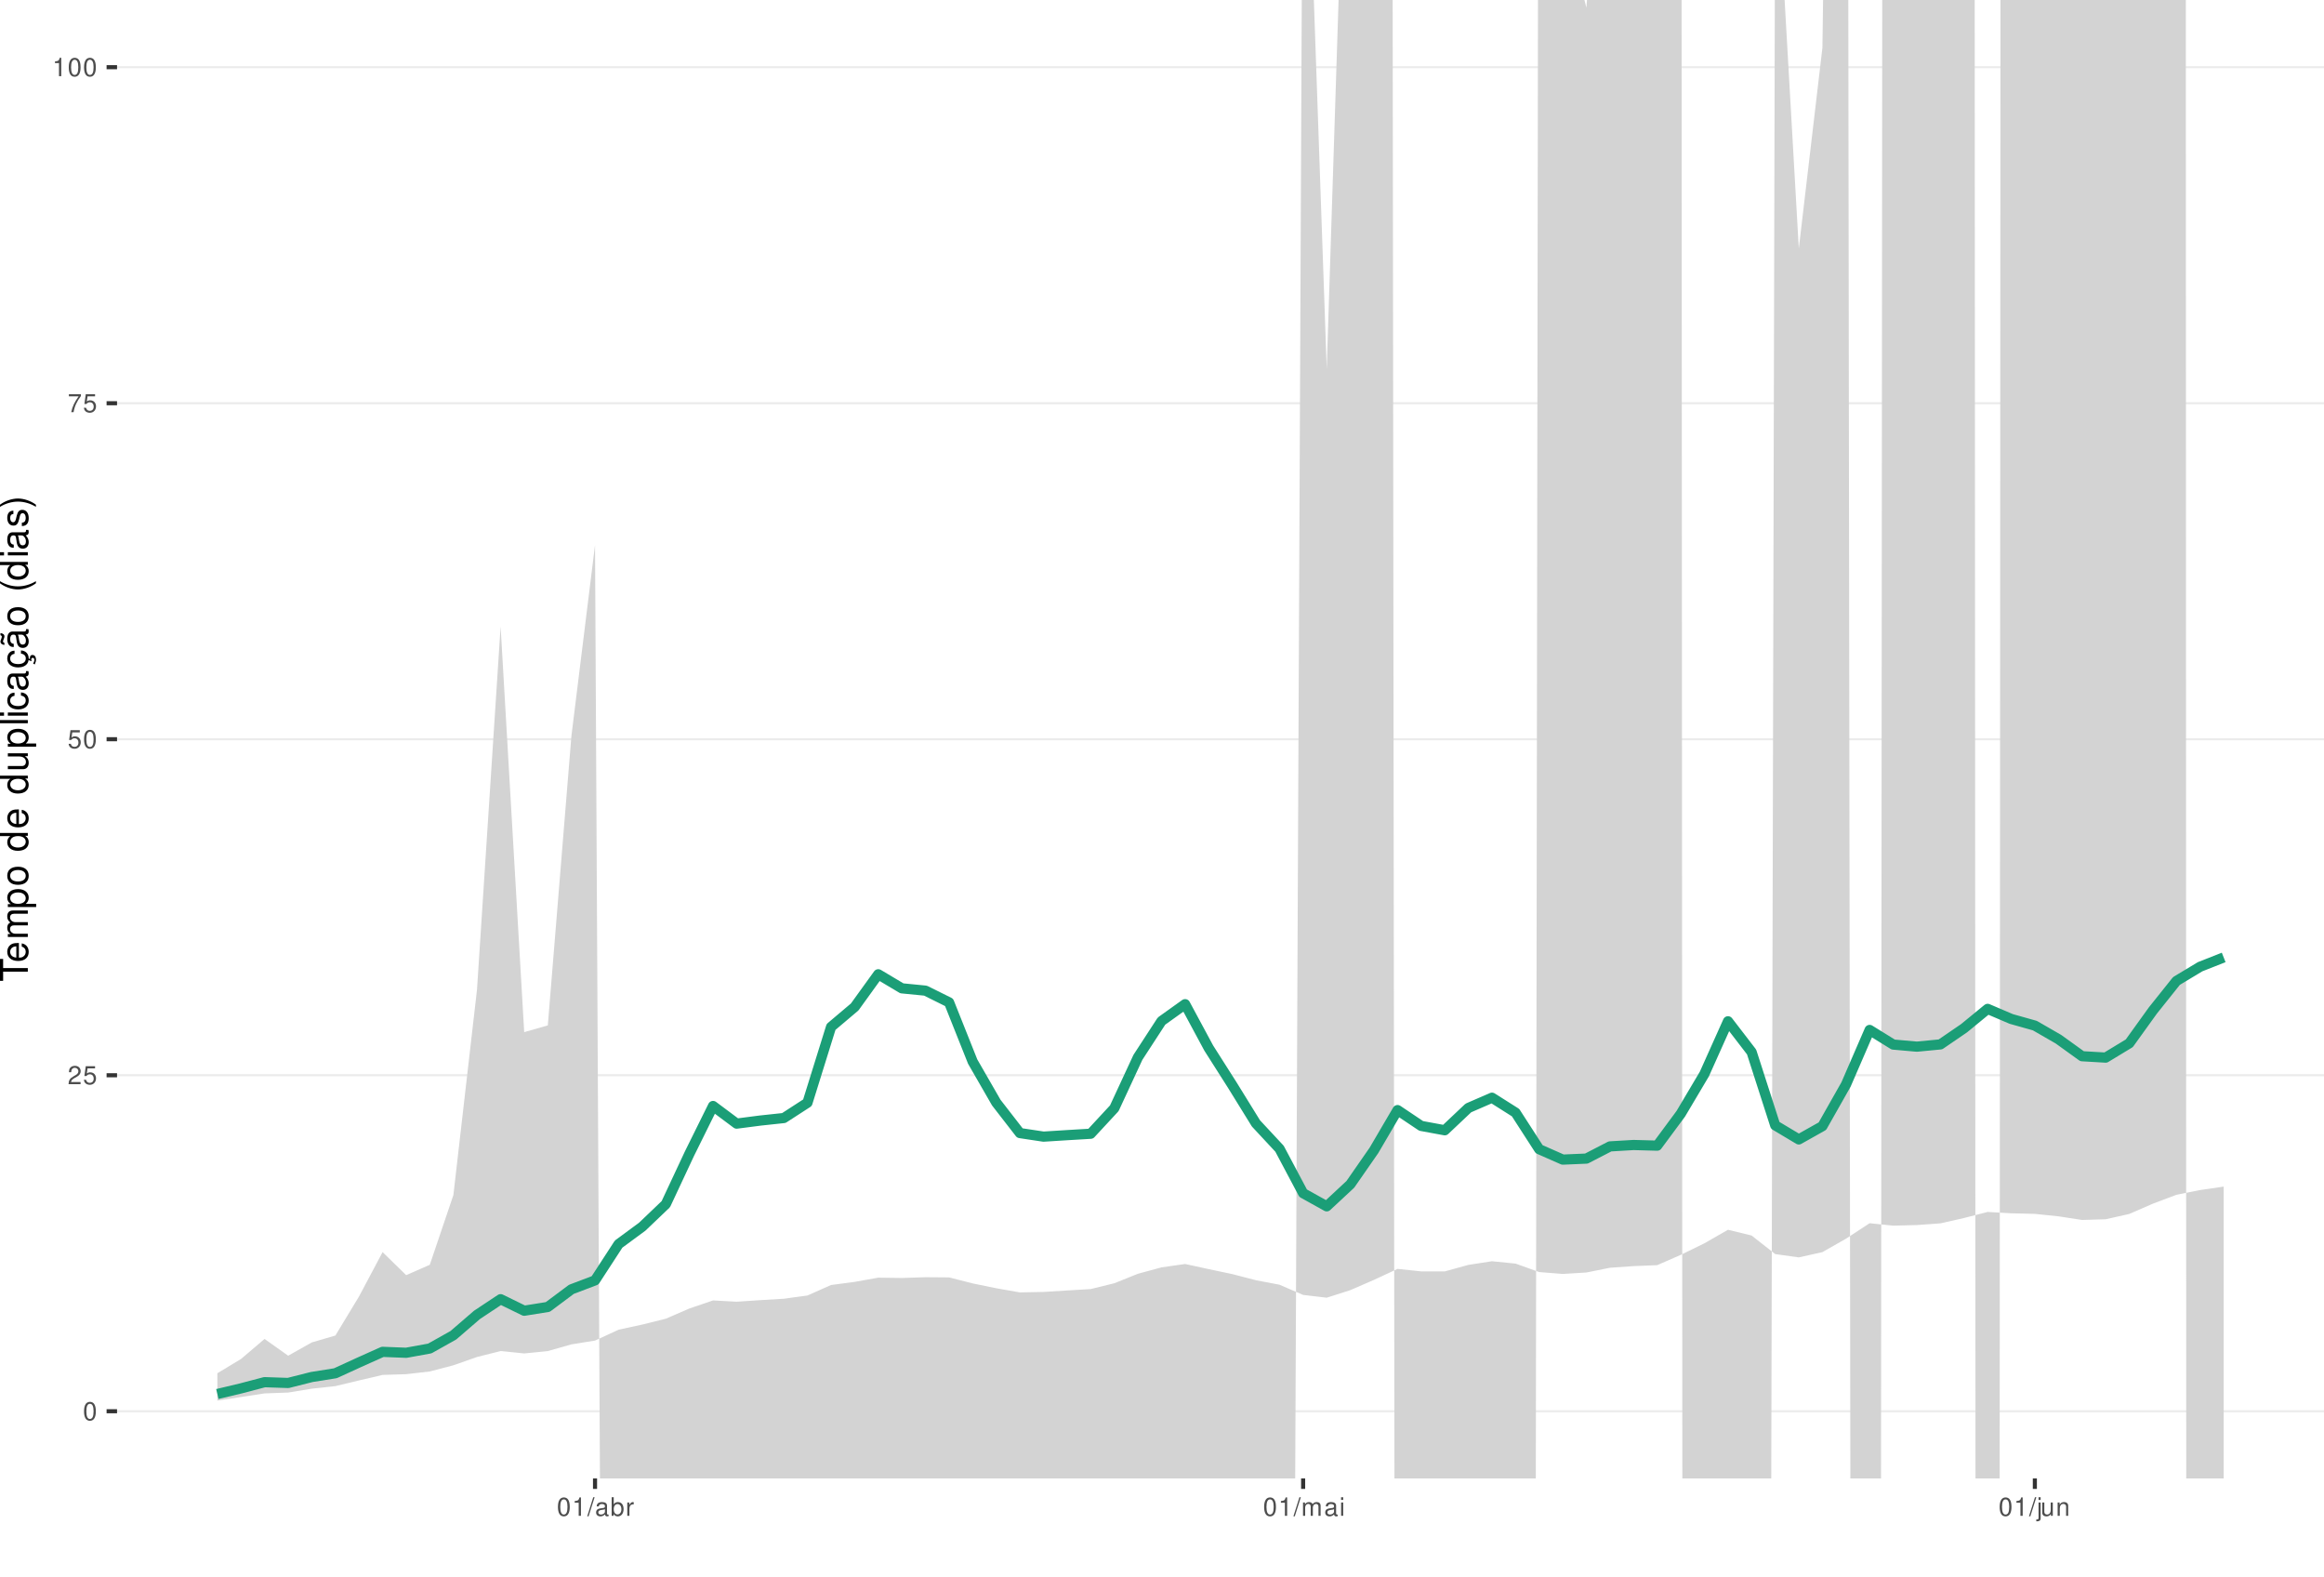
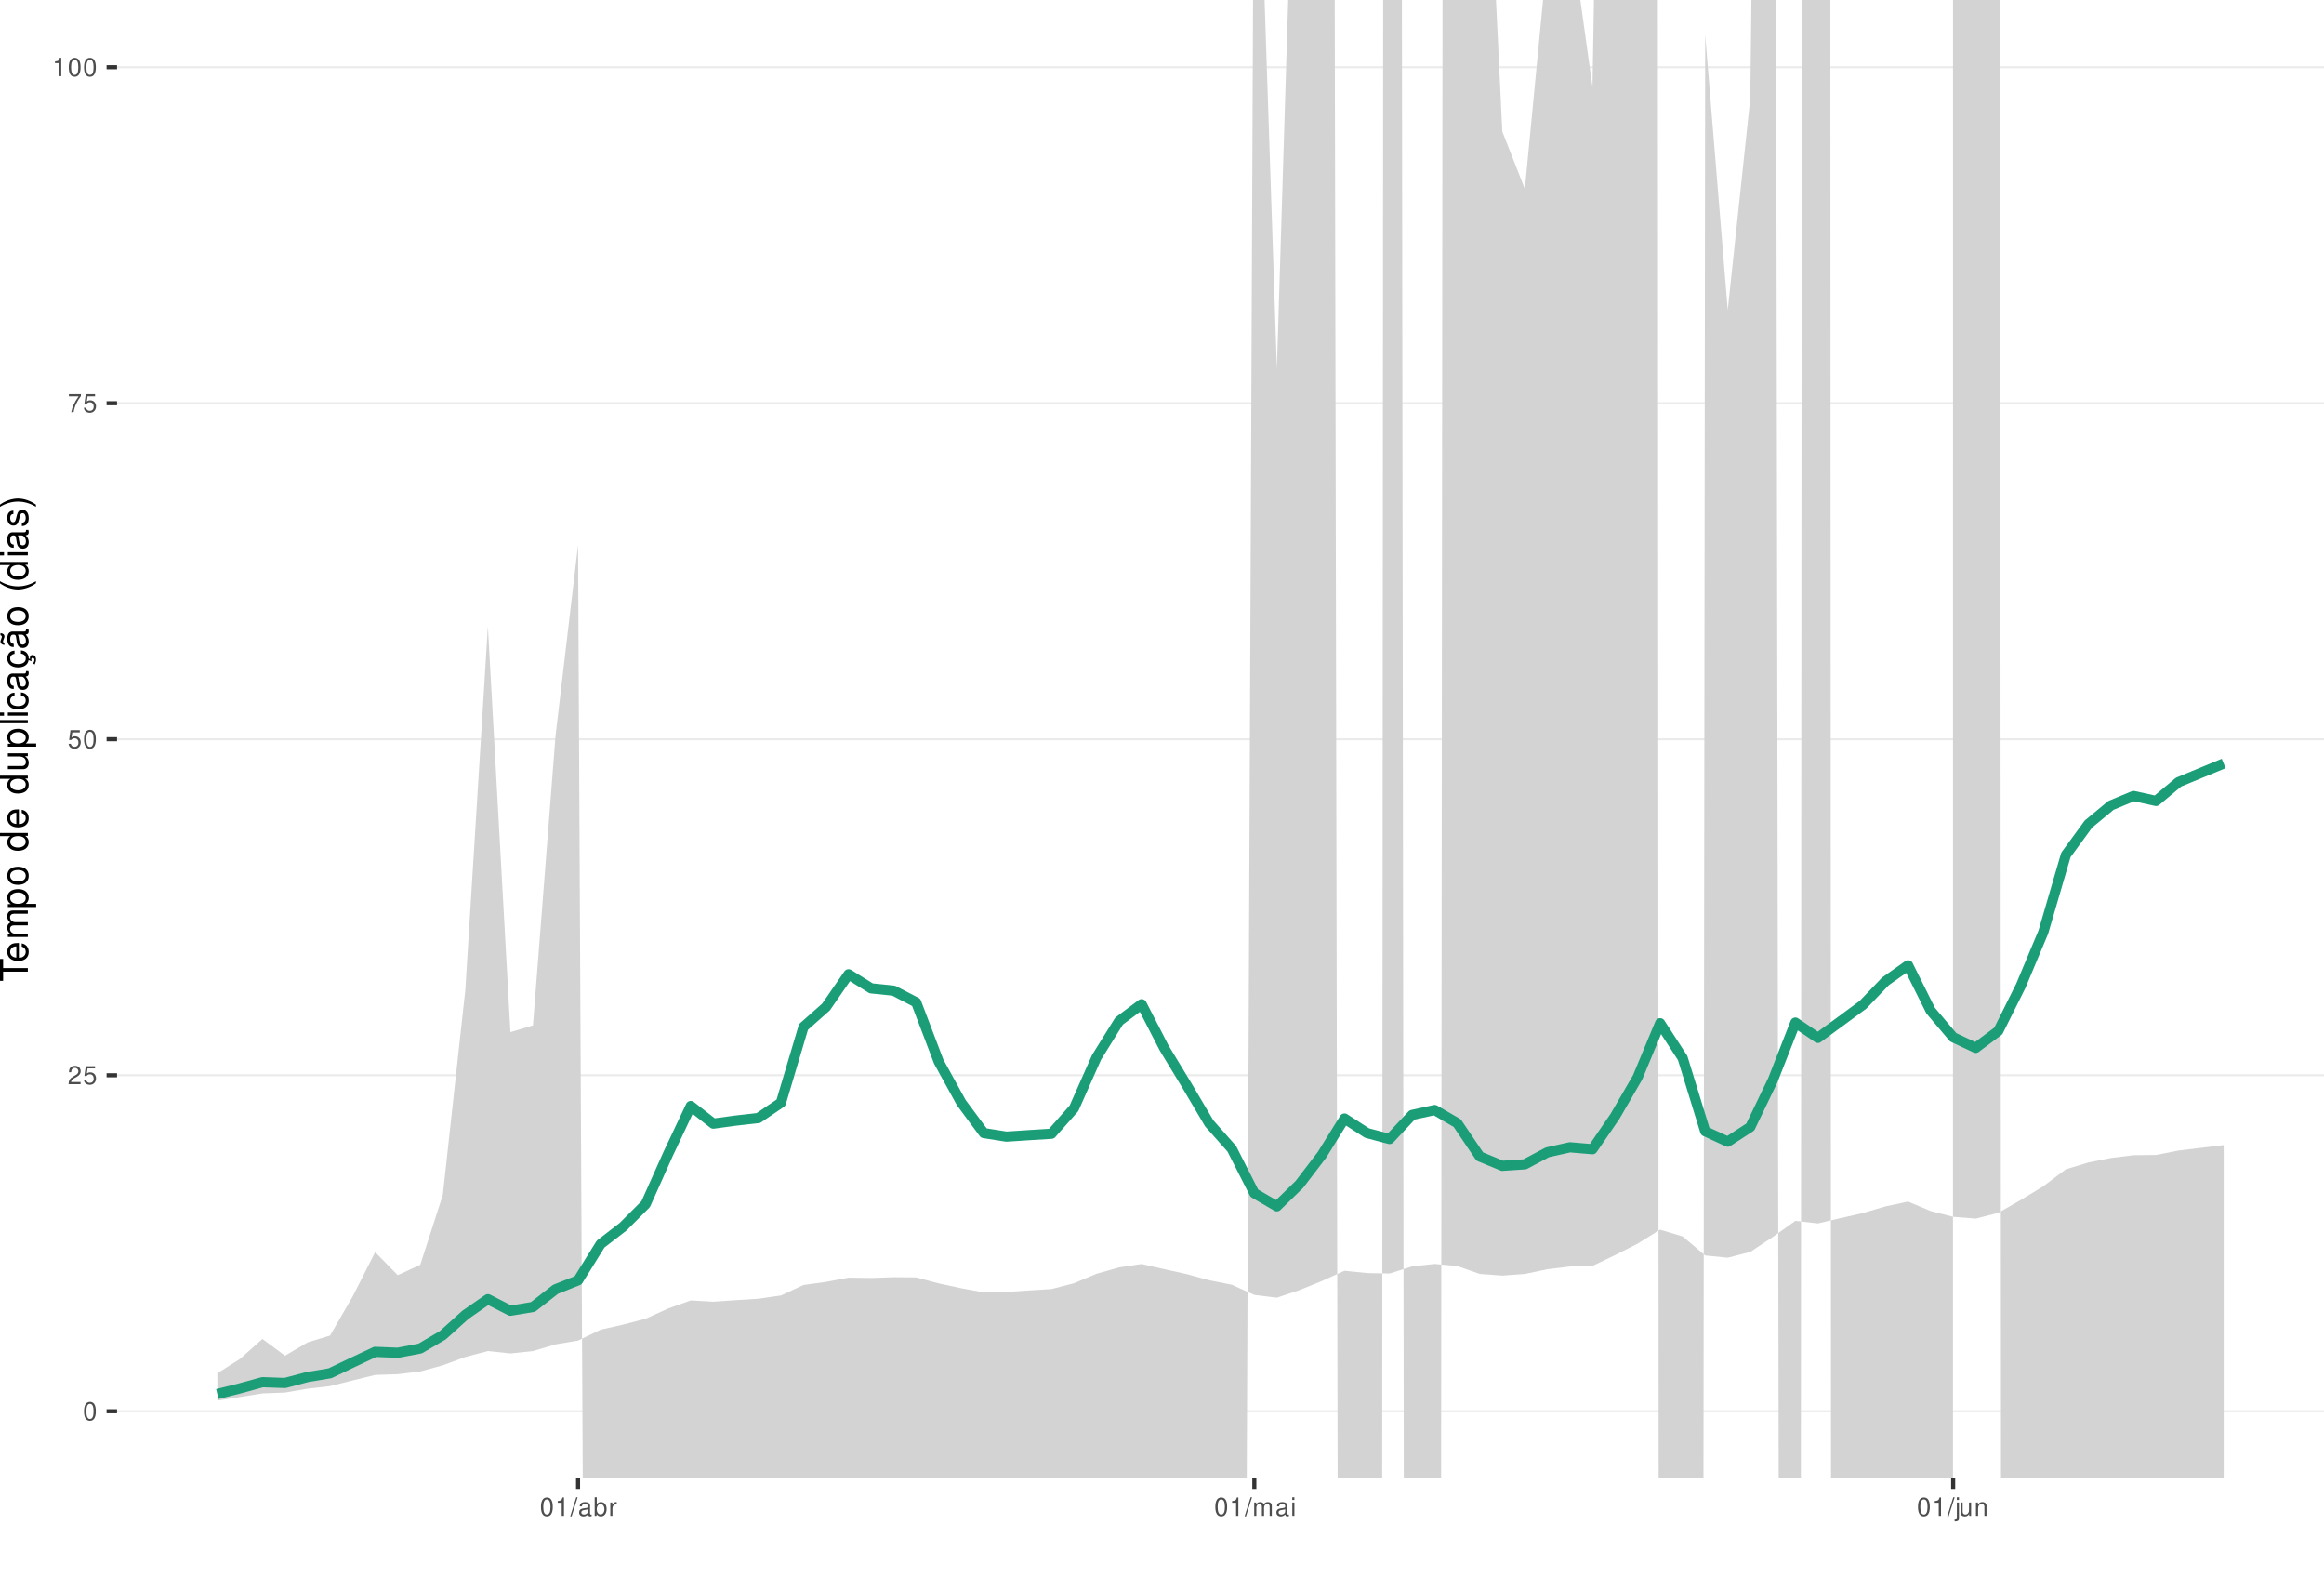
<svg xmlns="http://www.w3.org/2000/svg" xmlns:xlink="http://www.w3.org/1999/xlink" width="609pt" height="413pt" viewBox="0 0 609 413" version="1.1">
  <defs>
    <g>
      <symbol overflow="visible" id="glyph0-0">
        <path style="stroke:none;" d="" />
      </symbol>
      <symbol overflow="visible" id="glyph0-1">
        <path style="stroke:none;" d="M 1.828 -4.812 C 1.391 -4.812 0.984 -4.609 0.75 -4.281 C 0.438 -3.859 0.281 -3.219 0.281 -2.328 C 0.281 -0.703 0.812 0.156 1.828 0.156 C 2.828 0.156 3.375 -0.703 3.375 -2.297 C 3.375 -3.219 3.234 -3.844 2.922 -4.281 C 2.672 -4.625 2.281 -4.812 1.828 -4.812 Z M 1.828 -4.297 C 2.469 -4.297 2.781 -3.641 2.781 -2.344 C 2.781 -0.969 2.469 -0.328 1.812 -0.328 C 1.203 -0.328 0.891 -1 0.891 -2.328 C 0.891 -3.641 1.203 -4.297 1.828 -4.297 Z M 1.828 -4.297 " />
      </symbol>
      <symbol overflow="visible" id="glyph0-2">
        <path style="stroke:none;" d="M 3.375 -0.578 L 0.891 -0.578 C 0.938 -0.984 1.156 -1.234 1.734 -1.578 L 2.406 -1.953 C 3.062 -2.328 3.406 -2.812 3.406 -3.406 C 3.406 -3.812 3.234 -4.188 2.969 -4.438 C 2.688 -4.688 2.344 -4.812 1.891 -4.812 C 1.297 -4.812 0.844 -4.594 0.578 -4.188 C 0.422 -3.938 0.344 -3.641 0.328 -3.141 L 0.922 -3.141 C 0.938 -3.469 0.984 -3.672 1.062 -3.828 C 1.219 -4.125 1.516 -4.297 1.875 -4.297 C 2.406 -4.297 2.797 -3.906 2.797 -3.391 C 2.797 -3.016 2.578 -2.672 2.156 -2.438 L 1.547 -2.078 C 0.562 -1.516 0.281 -1.062 0.219 0 L 3.375 0 Z M 3.375 -0.578 " />
      </symbol>
      <symbol overflow="visible" id="glyph0-3">
        <path style="stroke:none;" d="M 3.172 -4.719 L 0.734 -4.719 L 0.375 -2.156 L 0.922 -2.156 C 1.188 -2.469 1.422 -2.594 1.797 -2.594 C 2.422 -2.594 2.812 -2.156 2.812 -1.453 C 2.812 -0.781 2.422 -0.359 1.781 -0.359 C 1.266 -0.359 0.953 -0.625 0.812 -1.156 L 0.234 -1.156 C 0.312 -0.766 0.375 -0.578 0.516 -0.406 C 0.781 -0.047 1.266 0.156 1.797 0.156 C 2.75 0.156 3.422 -0.547 3.422 -1.531 C 3.422 -2.469 2.797 -3.109 1.891 -3.109 C 1.562 -3.109 1.297 -3.016 1.016 -2.828 L 1.203 -4.141 L 3.172 -4.141 Z M 3.172 -4.719 " />
      </symbol>
      <symbol overflow="visible" id="glyph0-4">
        <path style="stroke:none;" d="M 3.469 -4.719 L 0.312 -4.719 L 0.312 -4.141 L 2.859 -4.141 C 1.734 -2.531 1.266 -1.547 0.922 0 L 1.547 0 C 1.797 -1.516 2.391 -2.812 3.469 -4.234 Z M 3.469 -4.719 " />
      </symbol>
      <symbol overflow="visible" id="glyph0-5">
        <path style="stroke:none;" d="M 1.719 -3.422 L 1.719 0 L 2.312 0 L 2.312 -4.812 L 1.922 -4.812 C 1.719 -4.078 1.578 -3.969 0.672 -3.859 L 0.672 -3.422 Z M 1.719 -3.422 " />
      </symbol>
      <symbol overflow="visible" id="glyph0-6">
        <path style="stroke:none;" d="M 1.531 -4.859 L -0.047 0.141 L 0.312 0.141 L 1.891 -4.859 Z M 1.531 -4.859 " />
      </symbol>
      <symbol overflow="visible" id="glyph0-7">
        <path style="stroke:none;" d="M 3.562 -0.328 C 3.5 -0.312 3.469 -0.312 3.438 -0.312 C 3.25 -0.312 3.141 -0.406 3.141 -0.578 L 3.141 -2.641 C 3.141 -3.25 2.688 -3.594 1.828 -3.594 C 1.312 -3.594 0.906 -3.438 0.672 -3.188 C 0.516 -3 0.453 -2.797 0.438 -2.453 L 0.984 -2.453 C 1.031 -2.875 1.297 -3.078 1.812 -3.078 C 2.312 -3.078 2.594 -2.891 2.594 -2.562 L 2.594 -2.406 C 2.578 -2.172 2.469 -2.078 2.016 -2.031 C 1.219 -1.922 1.109 -1.891 0.891 -1.812 C 0.484 -1.641 0.281 -1.328 0.281 -0.875 C 0.281 -0.25 0.719 0.156 1.422 0.156 C 1.859 0.156 2.219 0 2.609 -0.359 C 2.656 0 2.828 0.156 3.188 0.156 C 3.297 0.156 3.375 0.141 3.562 0.094 Z M 2.594 -1.094 C 2.594 -0.906 2.531 -0.797 2.375 -0.641 C 2.141 -0.438 1.875 -0.328 1.547 -0.328 C 1.109 -0.328 0.859 -0.547 0.859 -0.891 C 0.859 -1.266 1.094 -1.438 1.703 -1.531 C 2.297 -1.609 2.406 -1.641 2.594 -1.719 Z M 2.594 -1.094 " />
      </symbol>
      <symbol overflow="visible" id="glyph0-8">
        <path style="stroke:none;" d="M 0.359 -4.859 L 0.359 0 L 0.859 0 L 0.859 -0.453 C 1.125 -0.047 1.484 0.156 1.969 0.156 C 2.875 0.156 3.484 -0.594 3.484 -1.75 C 3.484 -2.891 2.922 -3.594 1.984 -3.594 C 1.516 -3.594 1.172 -3.406 0.906 -3.016 L 0.906 -4.859 Z M 1.891 -3.062 C 2.5 -3.062 2.906 -2.531 2.906 -1.703 C 2.906 -0.906 2.484 -0.359 1.891 -0.359 C 1.297 -0.359 0.906 -0.906 0.906 -1.719 C 0.906 -2.531 1.297 -3.062 1.891 -3.062 Z M 1.891 -3.062 " />
      </symbol>
      <symbol overflow="visible" id="glyph0-9">
        <path style="stroke:none;" d="M 0.453 -3.484 L 0.453 0 L 1.016 0 L 1.016 -1.812 C 1.031 -2.656 1.375 -3.016 2.141 -3 L 2.141 -3.562 C 2.047 -3.578 1.984 -3.594 1.922 -3.594 C 1.562 -3.594 1.297 -3.375 0.969 -2.859 L 0.969 -3.484 Z M 0.453 -3.484 " />
      </symbol>
      <symbol overflow="visible" id="glyph0-10">
        <path style="stroke:none;" d="M 0.469 -3.484 L 0.469 0 L 1.031 0 L 1.031 -2.188 C 1.031 -2.703 1.391 -3.109 1.844 -3.109 C 2.25 -3.109 2.484 -2.844 2.484 -2.406 L 2.484 0 L 3.047 0 L 3.047 -2.188 C 3.047 -2.703 3.422 -3.109 3.875 -3.109 C 4.266 -3.109 4.516 -2.844 4.516 -2.406 L 4.516 0 L 5.078 0 L 5.078 -2.609 C 5.078 -3.234 4.719 -3.594 4.062 -3.594 C 3.594 -3.594 3.312 -3.453 2.984 -3.062 C 2.781 -3.422 2.5 -3.594 2.047 -3.594 C 1.578 -3.594 1.266 -3.422 0.984 -3 L 0.984 -3.484 Z M 0.469 -3.484 " />
      </symbol>
      <symbol overflow="visible" id="glyph0-11">
        <path style="stroke:none;" d="M 1 -3.484 L 0.453 -3.484 L 0.453 0 L 1 0 Z M 1 -4.859 L 0.438 -4.859 L 0.438 -4.156 L 1 -4.156 Z M 1 -4.859 " />
      </symbol>
      <symbol overflow="visible" id="glyph0-12">
        <path style="stroke:none;" d="M 0.469 -3.484 L 0.469 0.5 C 0.469 0.859 0.359 0.969 0.016 0.969 C -0.031 0.969 -0.047 0.969 -0.125 0.953 L -0.125 1.438 C -0.047 1.438 -0.016 1.453 0.062 1.453 C 0.688 1.453 1.016 1.203 1.016 0.719 L 1.016 -3.484 Z M 1.016 -4.859 L 0.469 -4.859 L 0.469 -4.156 L 1.016 -4.156 Z M 1.016 -4.859 " />
      </symbol>
      <symbol overflow="visible" id="glyph0-13">
        <path style="stroke:none;" d="M 3.203 0 L 3.203 -3.484 L 2.656 -3.484 L 2.656 -1.516 C 2.656 -0.797 2.281 -0.328 1.703 -0.328 C 1.266 -0.328 0.984 -0.594 0.984 -1.016 L 0.984 -3.484 L 0.438 -3.484 L 0.438 -0.797 C 0.438 -0.219 0.859 0.156 1.547 0.156 C 2.062 0.156 2.391 -0.031 2.703 -0.484 L 2.703 0 Z M 3.203 0 " />
      </symbol>
      <symbol overflow="visible" id="glyph0-14">
        <path style="stroke:none;" d="M 0.469 -3.484 L 0.469 0 L 1.031 0 L 1.031 -1.922 C 1.031 -2.641 1.391 -3.109 1.969 -3.109 C 2.406 -3.109 2.688 -2.828 2.688 -2.422 L 2.688 0 L 3.234 0 L 3.234 -2.641 C 3.234 -3.219 2.812 -3.594 2.141 -3.594 C 1.625 -3.594 1.281 -3.391 0.984 -2.906 L 0.984 -3.484 Z M 0.469 -3.484 " />
      </symbol>
      <symbol overflow="visible" id="glyph1-0">
        <path style="stroke:none;" d="" />
      </symbol>
      <symbol overflow="visible" id="glyph1-1">
        <path style="stroke:none;" d="M -6.469 -3.547 L -6.469 -5.938 L -7.297 -5.938 L -7.297 -0.203 L -6.469 -0.203 L -6.469 -2.609 L 0 -2.609 L 0 -3.547 Z M -6.469 -3.547 " />
      </symbol>
      <symbol overflow="visible" id="glyph1-2">
        <path style="stroke:none;" d="M -2.344 -5.125 C -3.141 -5.125 -3.625 -5.062 -4.016 -4.922 C -4.875 -4.578 -5.391 -3.781 -5.391 -2.797 C -5.391 -1.344 -4.281 -0.406 -2.547 -0.406 C -0.812 -0.406 0.234 -1.297 0.234 -2.781 C 0.234 -3.984 -0.453 -4.812 -1.594 -5.016 L -1.594 -4.188 C -0.906 -3.953 -0.547 -3.484 -0.547 -2.812 C -0.547 -2.281 -0.781 -1.828 -1.219 -1.547 C -1.516 -1.344 -1.812 -1.281 -2.344 -1.266 Z M -3.016 -1.297 C -3.984 -1.359 -4.625 -1.953 -4.625 -2.797 C -4.625 -3.641 -3.953 -4.234 -3.016 -4.234 Z M -3.016 -1.297 " />
      </symbol>
      <symbol overflow="visible" id="glyph1-3">
        <path style="stroke:none;" d="M -5.234 -0.703 L 0 -0.703 L 0 -1.547 L -3.297 -1.547 C -4.047 -1.547 -4.656 -2.094 -4.656 -2.766 C -4.656 -3.391 -4.281 -3.734 -3.609 -3.734 L 0 -3.734 L 0 -4.578 L -3.297 -4.578 C -4.047 -4.578 -4.656 -5.125 -4.656 -5.812 C -4.656 -6.422 -4.266 -6.781 -3.609 -6.781 L 0 -6.781 L 0 -7.625 L -3.938 -7.625 C -4.875 -7.625 -5.391 -7.078 -5.391 -6.094 C -5.391 -5.406 -5.188 -4.984 -4.594 -4.484 C -5.156 -4.188 -5.391 -3.766 -5.391 -3.078 C -5.391 -2.375 -5.125 -1.906 -4.5 -1.469 L -5.234 -1.469 Z M -5.234 -0.703 " />
      </symbol>
      <symbol overflow="visible" id="glyph1-4">
        <path style="stroke:none;" d="M 2.188 -0.547 L 2.188 -1.375 L -0.547 -1.375 C -0.016 -1.812 0.234 -2.312 0.234 -2.984 C 0.234 -4.344 -0.859 -5.234 -2.531 -5.234 C -4.297 -5.234 -5.391 -4.375 -5.391 -2.984 C -5.391 -2.266 -5.062 -1.703 -4.453 -1.312 L -5.234 -1.312 L -5.234 -0.547 Z M -4.609 -2.844 C -4.609 -3.766 -3.797 -4.359 -2.547 -4.359 C -1.359 -4.359 -0.547 -3.75 -0.547 -2.844 C -0.547 -1.953 -1.344 -1.375 -2.578 -1.375 C -3.812 -1.375 -4.609 -1.953 -4.609 -2.844 Z M -4.609 -2.844 " />
      </symbol>
      <symbol overflow="visible" id="glyph1-5">
        <path style="stroke:none;" d="M -5.391 -2.719 C -5.391 -1.234 -4.344 -0.359 -2.578 -0.359 C -0.812 -0.359 0.234 -1.234 0.234 -2.734 C 0.234 -4.203 -0.812 -5.094 -2.547 -5.094 C -4.359 -5.094 -5.391 -4.234 -5.391 -2.719 Z M -4.625 -2.734 C -4.625 -3.672 -3.844 -4.234 -2.547 -4.234 C -1.312 -4.234 -0.547 -3.656 -0.547 -2.734 C -0.547 -1.797 -1.312 -1.234 -2.578 -1.234 C -3.844 -1.234 -4.625 -1.797 -4.625 -2.734 Z M -4.625 -2.734 " />
      </symbol>
      <symbol overflow="visible" id="glyph1-6">
        <path style="stroke:none;" d="" />
      </symbol>
      <symbol overflow="visible" id="glyph1-7">
        <path style="stroke:none;" d="M -7.297 -4.953 L -7.297 -4.125 L -4.578 -4.125 C -5.109 -3.766 -5.391 -3.203 -5.391 -2.516 C -5.391 -1.156 -4.297 -0.266 -2.625 -0.266 C -0.859 -0.266 0.234 -1.125 0.234 -2.547 C 0.234 -3.266 -0.047 -3.766 -0.688 -4.203 L 0 -4.203 L 0 -4.953 Z M -4.609 -2.656 C -4.609 -3.547 -3.812 -4.125 -2.562 -4.125 C -1.344 -4.125 -0.547 -3.547 -0.547 -2.656 C -0.547 -1.734 -1.359 -1.125 -2.578 -1.125 C -3.797 -1.125 -4.609 -1.734 -4.609 -2.656 Z M -4.609 -2.656 " />
      </symbol>
      <symbol overflow="visible" id="glyph1-8">
        <path style="stroke:none;" d="M 0 -4.812 L -5.234 -4.812 L -5.234 -3.984 L -2.266 -3.984 C -1.203 -3.984 -0.5 -3.438 -0.5 -2.562 C -0.5 -1.906 -0.906 -1.484 -1.531 -1.484 L -5.234 -1.484 L -5.234 -0.656 L -1.203 -0.656 C -0.328 -0.656 0.234 -1.297 0.234 -2.312 C 0.234 -3.094 -0.047 -3.578 -0.734 -4.062 L 0 -4.062 Z M 0 -4.812 " />
      </symbol>
      <symbol overflow="visible" id="glyph1-9">
        <path style="stroke:none;" d="M -7.297 -1.516 L -7.297 -0.688 L 0 -0.688 L 0 -1.516 Z M -7.297 -1.516 " />
      </symbol>
      <symbol overflow="visible" id="glyph1-10">
        <path style="stroke:none;" d="M -5.234 -1.5 L -5.234 -0.672 L 0 -0.672 L 0 -1.5 Z M -7.297 -1.5 L -7.297 -0.656 L -6.234 -0.656 L -6.234 -1.5 Z M -7.297 -1.5 " />
      </symbol>
      <symbol overflow="visible" id="glyph1-11">
        <path style="stroke:none;" d="M -3.484 -4.703 C -3.984 -4.672 -4.312 -4.562 -4.609 -4.359 C -5.094 -4 -5.391 -3.375 -5.391 -2.641 C -5.391 -1.219 -4.266 -0.312 -2.531 -0.312 C -0.844 -0.312 0.234 -1.203 0.234 -2.625 C 0.234 -3.875 -0.516 -4.672 -1.797 -4.766 L -1.797 -3.938 C -0.953 -3.797 -0.547 -3.359 -0.547 -2.656 C -0.547 -1.734 -1.297 -1.188 -2.531 -1.188 C -3.844 -1.188 -4.625 -1.719 -4.625 -2.625 C -4.625 -3.328 -4.203 -3.766 -3.484 -3.875 Z M -3.484 -4.703 " />
      </symbol>
      <symbol overflow="visible" id="glyph1-12">
        <path style="stroke:none;" d="M -0.484 -5.344 C -0.469 -5.266 -0.469 -5.219 -0.469 -5.172 C -0.469 -4.875 -0.625 -4.719 -0.875 -4.719 L -3.953 -4.719 C -4.891 -4.719 -5.391 -4.047 -5.391 -2.75 C -5.391 -1.984 -5.172 -1.375 -4.781 -1.016 C -4.516 -0.766 -4.203 -0.672 -3.688 -0.656 L -3.688 -1.484 C -4.328 -1.562 -4.625 -1.938 -4.625 -2.719 C -4.625 -3.484 -4.344 -3.891 -3.844 -3.891 L -3.625 -3.891 C -3.266 -3.875 -3.125 -3.703 -3.047 -3.016 C -2.891 -1.844 -2.844 -1.656 -2.719 -1.344 C -2.453 -0.734 -2 -0.422 -1.312 -0.422 C -0.375 -0.422 0.234 -1.078 0.234 -2.141 C 0.234 -2.797 0 -3.328 -0.547 -3.922 C 0 -3.984 0.234 -4.234 0.234 -4.781 C 0.234 -4.953 0.203 -5.062 0.141 -5.344 Z M -1.656 -3.891 C -1.375 -3.891 -1.203 -3.812 -0.969 -3.562 C -0.656 -3.219 -0.5 -2.812 -0.5 -2.312 C -0.5 -1.672 -0.812 -1.297 -1.344 -1.297 C -1.891 -1.297 -2.172 -1.656 -2.297 -2.547 C -2.422 -3.438 -2.453 -3.609 -2.594 -3.891 Z M -1.656 -3.891 " />
      </symbol>
      <symbol overflow="visible" id="glyph1-13">
        <path style="stroke:none;" d="M 0.234 -2.641 C 0.234 -3.875 -0.547 -4.703 -1.797 -4.766 L -1.797 -3.938 C -0.953 -3.797 -0.531 -3.359 -0.531 -2.656 C -0.531 -1.734 -1.281 -1.188 -2.516 -1.188 C -3.844 -1.188 -4.625 -1.719 -4.625 -2.625 C -4.625 -3.328 -4.203 -3.766 -3.484 -3.875 L -3.484 -4.703 C -3.984 -4.672 -4.312 -4.562 -4.609 -4.359 C -5.094 -4 -5.391 -3.375 -5.391 -2.641 C -5.391 -1.219 -4.266 -0.312 -2.531 -0.312 C -1.469 -0.312 -0.625 -0.672 -0.156 -1.312 C 0.047 -1.594 0.125 -1.812 0.203 -2.25 L 0.922 -1.938 L 0.984 -2.062 C 0.938 -2.188 0.906 -2.25 0.906 -2.375 C 0.906 -2.656 1.047 -2.828 1.281 -2.828 C 1.547 -2.828 1.734 -2.594 1.734 -2.297 C 1.734 -2.031 1.672 -1.844 1.438 -1.406 L 1.406 -1.312 L 1.812 -1.094 C 2.078 -1.75 2.141 -1.953 2.141 -2.344 C 2.141 -3.109 1.781 -3.578 1.203 -3.578 C 0.781 -3.578 0.547 -3.297 0.547 -2.797 C 0.547 -2.703 0.547 -2.641 0.562 -2.516 Z M 0.234 -2.641 " />
      </symbol>
      <symbol overflow="visible" id="glyph1-14">
        <path style="stroke:none;" d="M -0.484 -5.344 C -0.469 -5.266 -0.469 -5.219 -0.469 -5.172 C -0.469 -4.875 -0.625 -4.719 -0.875 -4.719 L -3.953 -4.719 C -4.891 -4.719 -5.391 -4.047 -5.391 -2.75 C -5.391 -1.984 -5.172 -1.375 -4.781 -1.016 C -4.516 -0.766 -4.203 -0.672 -3.688 -0.656 L -3.688 -1.484 C -4.328 -1.562 -4.625 -1.938 -4.625 -2.719 C -4.625 -3.484 -4.344 -3.891 -3.844 -3.891 L -3.625 -3.891 C -3.266 -3.875 -3.125 -3.703 -3.047 -3.016 C -2.891 -1.844 -2.844 -1.656 -2.719 -1.344 C -2.453 -0.734 -2 -0.422 -1.312 -0.422 C -0.375 -0.422 0.234 -1.078 0.234 -2.141 C 0.234 -2.797 0 -3.328 -0.547 -3.922 C 0 -3.984 0.234 -4.234 0.234 -4.781 C 0.234 -4.953 0.203 -5.062 0.141 -5.344 Z M -1.656 -3.891 C -1.375 -3.891 -1.203 -3.812 -0.969 -3.562 C -0.656 -3.219 -0.5 -2.812 -0.5 -2.312 C -0.5 -1.672 -0.812 -1.297 -1.344 -1.297 C -1.891 -1.297 -2.172 -1.656 -2.297 -2.547 C -2.422 -3.438 -2.453 -3.609 -2.594 -3.891 Z M -7.172 -3.75 C -6.922 -3.672 -6.812 -3.547 -6.812 -3.375 C -6.812 -3.25 -6.875 -2.984 -6.984 -2.734 C -7.156 -2.312 -7.172 -2.25 -7.172 -2.047 C -7.172 -1.594 -6.797 -1.297 -6.141 -1.188 L -6.141 -1.766 C -6.375 -1.812 -6.5 -1.938 -6.5 -2.094 C -6.5 -2.203 -6.469 -2.344 -6.375 -2.578 C -6.156 -3.156 -6.125 -3.234 -6.125 -3.438 C -6.125 -3.922 -6.484 -4.219 -7.172 -4.312 Z M -7.172 -3.75 " />
      </symbol>
      <symbol overflow="visible" id="glyph1-15">
        <path style="stroke:none;" d="M -7.297 -2.359 C -5.984 -1.359 -4.156 -0.734 -2.594 -0.734 C -1.016 -0.734 0.812 -1.359 2.125 -2.359 L 2.125 -2.906 C 0.688 -2.031 -0.984 -1.547 -2.594 -1.547 C -4.188 -1.547 -5.875 -2.031 -7.297 -2.906 Z M -7.297 -2.359 " />
      </symbol>
      <symbol overflow="visible" id="glyph1-16">
        <path style="stroke:none;" d="M -3.781 -4.375 C -4.812 -4.375 -5.391 -3.688 -5.391 -2.484 C -5.391 -1.266 -4.766 -0.469 -3.797 -0.469 C -2.969 -0.469 -2.578 -0.891 -2.281 -2.125 L -2.094 -2.906 C -1.953 -3.484 -1.734 -3.719 -1.375 -3.719 C -0.875 -3.719 -0.547 -3.234 -0.547 -2.5 C -0.547 -2.047 -0.672 -1.672 -0.891 -1.453 C -1.047 -1.328 -1.188 -1.266 -1.562 -1.219 L -1.562 -0.344 C -0.344 -0.375 0.234 -1.062 0.234 -2.438 C 0.234 -3.75 -0.422 -4.594 -1.438 -4.594 C -2.203 -4.594 -2.641 -4.156 -2.891 -3.109 L -3.078 -2.312 C -3.234 -1.625 -3.453 -1.344 -3.828 -1.344 C -4.312 -1.344 -4.625 -1.766 -4.625 -2.453 C -4.625 -3.125 -4.328 -3.484 -3.781 -3.5 Z M -3.781 -4.375 " />
      </symbol>
      <symbol overflow="visible" id="glyph1-17">
        <path style="stroke:none;" d="M 2.125 -0.938 C 0.812 -1.938 -1.016 -2.562 -2.578 -2.562 C -4.156 -2.562 -5.984 -1.938 -7.297 -0.938 L -7.297 -0.375 C -5.859 -1.266 -4.188 -1.75 -2.578 -1.75 C -0.984 -1.75 0.703 -1.266 2.125 -0.375 Z M 2.125 -0.938 " />
      </symbol>
    </g>
    <clipPath id="clip1">
      <path d="M 30.672 0 L 609 0 L 609 387.328 L 30.672 387.328 Z M 30.672 0 " />
    </clipPath>
    <clipPath id="clip2">
      <path d="M 30.672 369 L 609 369 L 609 370 L 30.672 370 Z M 30.672 369 " />
    </clipPath>
    <clipPath id="clip3">
      <path d="M 30.672 281 L 609 281 L 609 282 L 30.672 282 Z M 30.672 281 " />
    </clipPath>
    <clipPath id="clip4">
      <path d="M 30.672 193 L 609 193 L 609 194 L 30.672 194 Z M 30.672 193 " />
    </clipPath>
    <clipPath id="clip5">
      <path d="M 30.672 105 L 609 105 L 609 106 L 30.672 106 Z M 30.672 105 " />
    </clipPath>
    <clipPath id="clip6">
      <path d="M 30.672 17 L 609 17 L 609 18 L 30.672 18 Z M 30.672 17 " />
    </clipPath>
    <clipPath id="clip7">
      <path d="M 56 0 L 583 0 L 583 387.328 L 56 387.328 Z M 56 0 " />
    </clipPath>
  </defs>
  <g id="surface16">
    <rect x="0" y="0" width="609" height="413" style="fill:rgb(100%,100%,100%);fill-opacity:1;stroke:none;" />
    <rect x="0" y="0" width="609" height="413" style="fill:rgb(100%,100%,100%);fill-opacity:1;stroke:none;" />
    <path style="fill:none;stroke-width:1.067;stroke-linecap:round;stroke-linejoin:round;stroke:rgb(100%,100%,100%);stroke-opacity:1;stroke-miterlimit:10;" d="M 0 413 L 609 413 L 609 0 L 0 0 Z M 0 413 " />
    <g clip-path="url(#clip1)" clip-rule="nonzero">
      <path style=" stroke:none;fill-rule:nonzero;fill:rgb(100%,100%,100%);fill-opacity:1;" d="M 30.672 387.328 L 609 387.328 L 609 0 L 30.672 0 Z M 30.672 387.328 " />
    </g>
    <g clip-path="url(#clip2)" clip-rule="nonzero">
      <path style="fill:none;stroke-width:0.533;stroke-linecap:butt;stroke-linejoin:round;stroke:rgb(92.157%,92.157%,92.157%);stroke-opacity:1;stroke-miterlimit:10;" d="M 30.672 369.723 L 609 369.723 " />
    </g>
    <g clip-path="url(#clip3)" clip-rule="nonzero">
      <path style="fill:none;stroke-width:0.533;stroke-linecap:butt;stroke-linejoin:round;stroke:rgb(92.157%,92.157%,92.157%);stroke-opacity:1;stroke-miterlimit:10;" d="M 30.672 281.695 L 609 281.695 " />
    </g>
    <g clip-path="url(#clip4)" clip-rule="nonzero">
      <path style="fill:none;stroke-width:0.533;stroke-linecap:butt;stroke-linejoin:round;stroke:rgb(92.157%,92.157%,92.157%);stroke-opacity:1;stroke-miterlimit:10;" d="M 30.672 193.664 L 609 193.664 " />
    </g>
    <g clip-path="url(#clip5)" clip-rule="nonzero">
      <path style="fill:none;stroke-width:0.533;stroke-linecap:butt;stroke-linejoin:round;stroke:rgb(92.157%,92.157%,92.157%);stroke-opacity:1;stroke-miterlimit:10;" d="M 30.672 105.637 L 609 105.637 " />
    </g>
    <g clip-path="url(#clip6)" clip-rule="nonzero">
      <path style="fill:none;stroke-width:0.533;stroke-linecap:butt;stroke-linejoin:round;stroke:rgb(92.157%,92.157%,92.157%);stroke-opacity:1;stroke-miterlimit:10;" d="M 30.672 17.605 L 609 17.605 " />
    </g>
    <g clip-path="url(#clip7)" clip-rule="nonzero">
-       <path style=" stroke:none;fill-rule:nonzero;fill:rgb(82.745%,82.745%,82.745%);fill-opacity:1;" d="M 56.957 359.766 L 63.145 356.039 L 69.328 350.781 L 75.516 355.168 L 81.699 351.695 L 87.887 349.883 L 94.07 339.672 L 100.258 328.031 L 106.441 334.07 L 112.625 331.355 L 118.812 313.074 L 124.996 259.273 L 131.184 164.133 L 137.367 270.402 L 143.555 268.633 L 149.738 192.82 L 155.926 142.785 L 157.352 413 L 339.289 413 L 341.125 0 L 344.293 0 L 347.668 96.691 L 350.773 0 L 364.945 0 L 365.445 413 L 402.418 413 L 403.027 0 L 415.199 0 L 415.707 2.008 L 415.863 0 L 440.66 0 L 440.867 413 L 464.09 413 L 465.086 0 L 467.656 0 L 471.375 65.102 L 477.562 12.508 L 477.734 0 L 484.344 0 L 484.918 413 L 492.898 413 L 493.238 0 L 517.465 0 L 517.691 413 L 523.992 413 L 524.223 0 L 572.789 0 L 572.906 413 L 582.711 413 L 582.711 310.867 L 576.527 311.773 L 570.34 313.012 L 564.156 315.34 L 557.973 318.035 L 551.785 319.422 L 545.602 319.609 L 539.414 318.656 L 533.23 318.012 L 527.043 317.863 L 520.859 317.508 L 514.672 319.094 L 508.488 320.496 L 502.305 320.941 L 496.117 321.102 L 489.934 320.461 L 483.746 324.512 L 477.562 328.031 L 471.375 329.414 L 465.191 328.547 L 459.004 323.684 L 452.82 322.176 L 446.637 325.723 L 440.449 328.75 L 434.266 331.449 L 428.078 331.699 L 421.895 332.129 L 415.707 333.371 L 409.523 333.75 L 403.336 333.258 L 397.152 331.043 L 390.969 330.422 L 384.781 331.379 L 378.598 333.086 L 372.41 333.078 L 366.227 332.426 L 360.039 335.305 L 353.855 337.992 L 347.668 339.973 L 341.484 339.246 L 335.301 336.574 L 329.113 335.398 L 322.93 333.793 L 316.742 332.488 L 310.559 331.145 L 304.371 332.027 L 298.188 333.703 L 292 336.188 L 285.816 337.711 L 279.633 338.082 L 273.445 338.465 L 267.262 338.586 L 261.074 337.5 L 254.891 336.23 L 248.703 334.656 L 242.52 334.609 L 236.332 334.805 L 230.148 334.723 L 223.965 335.828 L 217.777 336.648 L 211.594 339.395 L 205.406 340.246 L 199.223 340.617 L 193.035 341.027 L 186.852 340.691 L 180.664 342.797 L 174.48 345.477 L 168.297 347.016 L 162.109 348.352 L 155.926 351.207 L 149.738 352.199 L 143.555 353.957 L 137.367 354.578 L 131.184 353.953 L 124.996 355.508 L 118.812 357.68 L 112.625 359.301 L 106.441 360.008 L 100.258 360.203 L 94.07 361.652 L 87.887 363.133 L 81.699 363.812 L 75.516 364.824 L 69.328 365.047 L 63.145 365.996 L 56.957 366.93 Z M 56.957 359.766 " />
-     </g>
-     <path style="fill:none;stroke-width:2.667;stroke-linecap:butt;stroke-linejoin:round;stroke:rgb(10.588%,61.961%,46.667%);stroke-opacity:1;stroke-miterlimit:10;" d="M 56.957 365.207 L 63.145 363.734 L 69.328 362.105 L 75.516 362.312 L 81.699 360.75 L 87.887 359.766 L 94.07 356.934 L 100.258 354.16 L 106.441 354.402 L 112.625 353.281 L 118.812 349.805 L 124.996 344.473 L 131.184 340.367 L 137.367 343.387 L 143.555 342.398 L 149.738 337.781 L 155.926 335.434 L 162.109 325.926 L 168.297 321.371 L 174.48 315.465 L 180.664 302.254 L 186.852 289.75 L 193.035 294.367 L 199.223 293.566 L 205.406 292.902 L 211.594 288.895 L 217.777 269.039 L 223.965 263.809 L 230.148 255.242 L 236.332 258.926 L 242.52 259.531 L 248.703 262.602 L 254.891 278.125 L 261.074 288.863 L 267.262 296.844 L 273.445 297.777 L 279.633 297.387 L 285.816 297.02 L 292 290.344 L 298.188 277.004 L 304.371 267.504 L 310.559 263.078 L 316.742 274.562 L 322.93 284.293 L 329.113 294.301 L 335.301 300.953 L 341.484 312.598 L 347.668 316.039 L 353.855 310.277 L 360.039 301.379 L 366.227 290.824 L 372.41 294.969 L 378.598 296.109 L 384.781 290.266 L 390.969 287.578 L 397.152 291.488 L 403.336 301.07 L 409.523 303.797 L 415.707 303.531 L 421.895 300.336 L 428.078 299.969 L 434.266 300.141 L 440.449 291.785 L 446.637 281.352 L 452.82 267.559 L 459.004 275.605 L 465.191 294.816 L 471.375 298.508 L 477.562 295.031 L 483.746 284.113 L 489.934 269.828 L 496.117 273.656 L 502.305 274.207 L 508.488 273.613 L 514.672 269.383 L 520.859 264.309 L 527.043 266.949 L 533.23 268.691 L 539.414 272.254 L 545.602 276.711 L 551.785 277.074 L 557.973 273.324 L 564.156 264.734 L 570.34 256.992 L 576.527 253.27 L 582.711 250.828 " />
+       <path style=" stroke:none;fill-rule:nonzero;fill:rgb(82.745%,82.745%,82.745%);fill-opacity:1;" d="M 56.957 359.766 L 62.867 356.039 L 68.773 350.781 L 74.68 355.168 L 80.59 351.695 L 86.496 349.883 L 92.402 339.672 L 98.309 328.031 L 104.219 334.07 L 110.125 331.355 L 116.031 313.074 L 121.941 259.273 L 127.848 164.133 L 133.754 270.402 L 139.66 268.633 L 145.57 192.82 L 151.477 142.785 L 152.84 413 L 326.598 413 L 328.355 0 L 331.379 0 L 334.605 96.691 L 337.566 0 L 349.766 0 L 350.578 413 L 362.184 413 L 362.457 0 L 367.367 0 L 367.891 413 L 377.617 413 L 378.012 0 L 392.02 0 L 393.676 34.457 L 399.586 49.5 L 404.352 0 L 414.129 0 L 417.309 22.777 L 417.691 0 L 434.438 0 L 434.656 413 L 446.363 413 L 446.844 9.184 L 452.75 81.207 L 458.656 25.824 L 458.957 0 L 465.422 0 L 466.148 413 L 471.906 413 L 472.148 0 L 479.641 0 L 479.824 413 L 511.773 413 L 511.789 0 L 524.125 0 L 524.375 413 L 582.711 413 L 582.711 299.992 L 576.805 300.703 L 570.898 301.418 L 564.992 302.574 L 559.082 302.641 L 553.176 303.367 L 547.27 304.535 L 541.359 306.332 L 535.453 310.77 L 529.547 314.367 L 523.641 317.738 L 517.73 319.254 L 511.824 318.785 L 505.918 317.27 L 500.008 314.789 L 494.102 316.051 L 488.195 317.789 L 482.289 319.133 L 476.379 320.512 L 470.473 319.84 L 464.566 324.059 L 458.656 327.984 L 452.75 329.496 L 446.844 328.91 L 440.938 323.926 L 435.027 322.145 L 429.121 325.828 L 423.215 328.824 L 417.309 331.645 L 411.398 331.793 L 405.492 332.512 L 399.586 333.754 L 393.676 334.18 L 387.77 333.746 L 381.863 331.672 L 375.957 331.125 L 370.047 331.77 L 364.141 333.637 L 358.234 333.52 L 352.324 332.918 L 346.418 335.598 L 340.512 337.992 L 334.605 339.973 L 328.695 339.246 L 322.789 336.574 L 316.883 335.398 L 310.973 333.793 L 305.066 332.488 L 299.16 331.145 L 293.254 332.027 L 287.344 333.703 L 281.438 336.188 L 275.531 337.711 L 269.625 338.082 L 263.715 338.465 L 257.809 338.586 L 251.902 337.5 L 245.992 336.23 L 240.086 334.656 L 234.18 334.609 L 228.273 334.805 L 222.363 334.723 L 216.457 335.828 L 210.551 336.648 L 204.641 339.395 L 198.734 340.246 L 192.828 340.617 L 186.922 341.027 L 181.012 340.691 L 175.105 342.797 L 169.199 345.477 L 163.293 347.016 L 157.383 348.352 L 151.477 351.207 L 145.57 352.199 L 139.66 353.957 L 133.754 354.578 L 127.848 353.953 L 121.941 355.508 L 116.031 357.68 L 110.125 359.301 L 104.219 360.008 L 98.309 360.203 L 92.402 361.652 L 86.496 363.133 L 80.59 363.812 L 74.68 364.824 L 68.773 365.047 L 62.867 365.996 L 56.957 366.93 Z M 56.957 359.766 " />
+     </g>
+     <path style="fill:none;stroke-width:2.667;stroke-linecap:butt;stroke-linejoin:round;stroke:rgb(10.588%,61.961%,46.667%);stroke-opacity:1;stroke-miterlimit:10;" d="M 56.957 365.207 L 62.867 363.734 L 68.773 362.105 L 74.68 362.312 L 80.59 360.75 L 86.496 359.766 L 92.402 356.934 L 98.309 354.16 L 104.219 354.402 L 110.125 353.281 L 116.031 349.805 L 121.941 344.473 L 127.848 340.367 L 133.754 343.387 L 139.66 342.398 L 145.57 337.781 L 151.477 335.434 L 157.383 325.926 L 163.293 321.371 L 169.199 315.465 L 175.105 302.254 L 181.012 289.75 L 186.922 294.367 L 192.828 293.566 L 198.734 292.902 L 204.641 288.895 L 210.551 269.039 L 216.457 263.809 L 222.363 255.242 L 228.273 258.926 L 234.18 259.531 L 240.086 262.602 L 245.992 278.125 L 251.902 288.863 L 257.809 296.844 L 263.715 297.777 L 269.625 297.387 L 275.531 297.02 L 281.438 290.344 L 287.344 277.004 L 293.254 267.504 L 299.16 263.078 L 305.066 274.562 L 310.973 284.293 L 316.883 294.301 L 322.789 300.953 L 328.695 312.598 L 334.605 316.039 L 340.512 310.277 L 346.418 302.547 L 352.324 293.027 L 358.234 296.844 L 364.141 298.398 L 370.047 292.09 L 375.957 290.797 L 381.863 294.234 L 387.77 302.98 L 393.676 305.422 L 399.586 305.023 L 405.492 301.887 L 411.398 300.57 L 417.309 301.074 L 423.215 292.445 L 429.121 282.27 L 435.027 268.066 L 440.938 277.18 L 446.844 296.375 L 452.75 299.094 L 458.656 295.258 L 464.566 282.984 L 470.473 267.898 L 476.379 271.906 L 482.289 267.586 L 488.195 263.223 L 494.102 257.074 L 500.008 252.895 L 505.918 264.754 L 511.824 271.742 L 517.73 274.523 L 523.641 270.109 L 529.547 258.273 L 535.453 244.184 L 541.359 223.98 L 547.27 215.883 L 553.176 211 L 559.082 208.539 L 564.992 209.836 L 570.898 204.898 L 582.711 200.016 " />
    <g style="fill:rgb(30.196%,30.196%,30.196%);fill-opacity:1;">
      <use xlink:href="#glyph0-1" x="21.738" y="372.07" />
    </g>
    <g style="fill:rgb(30.196%,30.196%,30.196%);fill-opacity:1;">
      <use xlink:href="#glyph0-2" x="17.738" y="284.043" />
      <use xlink:href="#glyph0-3" x="21.738" y="284.043" />
    </g>
    <g style="fill:rgb(30.196%,30.196%,30.196%);fill-opacity:1;">
      <use xlink:href="#glyph0-3" x="17.738" y="196.012" />
      <use xlink:href="#glyph0-1" x="21.738" y="196.012" />
    </g>
    <g style="fill:rgb(30.196%,30.196%,30.196%);fill-opacity:1;">
      <use xlink:href="#glyph0-4" x="17.738" y="107.984" />
      <use xlink:href="#glyph0-3" x="21.738" y="107.984" />
    </g>
    <g style="fill:rgb(30.196%,30.196%,30.196%);fill-opacity:1;">
      <use xlink:href="#glyph0-5" x="13.738" y="19.953" />
      <use xlink:href="#glyph0-1" x="17.738" y="19.953" />
      <use xlink:href="#glyph0-1" x="21.738" y="19.953" />
    </g>
    <path style="fill:none;stroke-width:1.067;stroke-linecap:butt;stroke-linejoin:round;stroke:rgb(20%,20%,20%);stroke-opacity:1;stroke-miterlimit:10;" d="M 27.93 369.723 L 30.672 369.723 " />
    <path style="fill:none;stroke-width:1.067;stroke-linecap:butt;stroke-linejoin:round;stroke:rgb(20%,20%,20%);stroke-opacity:1;stroke-miterlimit:10;" d="M 27.93 281.695 L 30.672 281.695 " />
    <path style="fill:none;stroke-width:1.067;stroke-linecap:butt;stroke-linejoin:round;stroke:rgb(20%,20%,20%);stroke-opacity:1;stroke-miterlimit:10;" d="M 27.93 193.664 L 30.672 193.664 " />
    <path style="fill:none;stroke-width:1.067;stroke-linecap:butt;stroke-linejoin:round;stroke:rgb(20%,20%,20%);stroke-opacity:1;stroke-miterlimit:10;" d="M 27.93 105.637 L 30.672 105.637 " />
    <path style="fill:none;stroke-width:1.067;stroke-linecap:butt;stroke-linejoin:round;stroke:rgb(20%,20%,20%);stroke-opacity:1;stroke-miterlimit:10;" d="M 27.93 17.605 L 30.672 17.605 " />
-     <path style="fill:none;stroke-width:1.067;stroke-linecap:butt;stroke-linejoin:round;stroke:rgb(20%,20%,20%);stroke-opacity:1;stroke-miterlimit:10;" d="M 155.926 390.07 L 155.926 387.328 " />
-     <path style="fill:none;stroke-width:1.067;stroke-linecap:butt;stroke-linejoin:round;stroke:rgb(20%,20%,20%);stroke-opacity:1;stroke-miterlimit:10;" d="M 341.484 390.07 L 341.484 387.328 " />
-     <path style="fill:none;stroke-width:1.067;stroke-linecap:butt;stroke-linejoin:round;stroke:rgb(20%,20%,20%);stroke-opacity:1;stroke-miterlimit:10;" d="M 533.23 390.07 L 533.23 387.328 " />
-     <g style="fill:rgb(30.196%,30.196%,30.196%);fill-opacity:1;">
-       <use xlink:href="#glyph0-1" x="145.926" y="397.109" />
-       <use xlink:href="#glyph0-5" x="149.926" y="397.109" />
-       <use xlink:href="#glyph0-6" x="153.926" y="397.109" />
-       <use xlink:href="#glyph0-7" x="155.926" y="397.109" />
-       <use xlink:href="#glyph0-8" x="159.926" y="397.109" />
-       <use xlink:href="#glyph0-9" x="163.926" y="397.109" />
-     </g>
-     <g style="fill:rgb(30.196%,30.196%,30.196%);fill-opacity:1;">
-       <use xlink:href="#glyph0-1" x="330.984" y="397.109" />
-       <use xlink:href="#glyph0-5" x="334.984" y="397.109" />
-       <use xlink:href="#glyph0-6" x="338.984" y="397.109" />
-       <use xlink:href="#glyph0-10" x="340.984" y="397.109" />
-       <use xlink:href="#glyph0-7" x="346.984" y="397.109" />
-       <use xlink:href="#glyph0-11" x="350.984" y="397.109" />
-     </g>
-     <g style="fill:rgb(30.196%,30.196%,30.196%);fill-opacity:1;">
-       <use xlink:href="#glyph0-1" x="523.73" y="397.109" />
-       <use xlink:href="#glyph0-5" x="527.73" y="397.109" />
-       <use xlink:href="#glyph0-6" x="531.73" y="397.109" />
-       <use xlink:href="#glyph0-12" x="533.73" y="397.109" />
-       <use xlink:href="#glyph0-13" x="534.73" y="397.109" />
-       <use xlink:href="#glyph0-14" x="538.73" y="397.109" />
+     <path style="fill:none;stroke-width:1.067;stroke-linecap:butt;stroke-linejoin:round;stroke:rgb(20%,20%,20%);stroke-opacity:1;stroke-miterlimit:10;" d="M 151.477 390.07 L 151.477 387.328 " />
+     <path style="fill:none;stroke-width:1.067;stroke-linecap:butt;stroke-linejoin:round;stroke:rgb(20%,20%,20%);stroke-opacity:1;stroke-miterlimit:10;" d="M 328.695 390.07 L 328.695 387.328 " />
+     <path style="fill:none;stroke-width:1.067;stroke-linecap:butt;stroke-linejoin:round;stroke:rgb(20%,20%,20%);stroke-opacity:1;stroke-miterlimit:10;" d="M 511.824 390.07 L 511.824 387.328 " />
+     <g style="fill:rgb(30.196%,30.196%,30.196%);fill-opacity:1;">
+       <use xlink:href="#glyph0-1" x="141.477" y="397.109" />
+       <use xlink:href="#glyph0-5" x="145.477" y="397.109" />
+       <use xlink:href="#glyph0-6" x="149.477" y="397.109" />
+       <use xlink:href="#glyph0-7" x="151.477" y="397.109" />
+       <use xlink:href="#glyph0-8" x="155.477" y="397.109" />
+       <use xlink:href="#glyph0-9" x="159.477" y="397.109" />
+     </g>
+     <g style="fill:rgb(30.196%,30.196%,30.196%);fill-opacity:1;">
+       <use xlink:href="#glyph0-1" x="318.195" y="397.109" />
+       <use xlink:href="#glyph0-5" x="322.195" y="397.109" />
+       <use xlink:href="#glyph0-6" x="326.195" y="397.109" />
+       <use xlink:href="#glyph0-10" x="328.195" y="397.109" />
+       <use xlink:href="#glyph0-7" x="334.195" y="397.109" />
+       <use xlink:href="#glyph0-11" x="338.195" y="397.109" />
+     </g>
+     <g style="fill:rgb(30.196%,30.196%,30.196%);fill-opacity:1;">
+       <use xlink:href="#glyph0-1" x="502.324" y="397.109" />
+       <use xlink:href="#glyph0-5" x="506.324" y="397.109" />
+       <use xlink:href="#glyph0-6" x="510.324" y="397.109" />
+       <use xlink:href="#glyph0-12" x="512.324" y="397.109" />
+       <use xlink:href="#glyph0-13" x="513.324" y="397.109" />
+       <use xlink:href="#glyph0-14" x="517.324" y="397.109" />
    </g>
    <g style="fill:rgb(0%,0%,0%);fill-opacity:1;">
      <use xlink:href="#glyph1-1" x="7.29" y="257.164" />
      <use xlink:href="#glyph1-2" x="7.29" y="252.164" />
      <use xlink:href="#glyph1-3" x="7.29" y="246.164" />
      <use xlink:href="#glyph1-4" x="7.29" y="238.164" />
      <use xlink:href="#glyph1-5" x="7.29" y="232.164" />
      <use xlink:href="#glyph1-6" x="7.29" y="226.164" />
      <use xlink:href="#glyph1-7" x="7.29" y="223.164" />
      <use xlink:href="#glyph1-2" x="7.29" y="217.164" />
      <use xlink:href="#glyph1-6" x="7.29" y="211.164" />
      <use xlink:href="#glyph1-7" x="7.29" y="208.164" />
      <use xlink:href="#glyph1-8" x="7.29" y="202.164" />
      <use xlink:href="#glyph1-4" x="7.29" y="196.164" />
      <use xlink:href="#glyph1-9" x="7.29" y="190.164" />
      <use xlink:href="#glyph1-10" x="7.29" y="188.164" />
      <use xlink:href="#glyph1-11" x="7.29" y="186.164" />
      <use xlink:href="#glyph1-12" x="7.29" y="181.164" />
      <use xlink:href="#glyph1-13" x="7.29" y="175.164" />
      <use xlink:href="#glyph1-14" x="7.29" y="170.164" />
      <use xlink:href="#glyph1-5" x="7.29" y="164.164" />
      <use xlink:href="#glyph1-6" x="7.29" y="158.164" />
      <use xlink:href="#glyph1-15" x="7.29" y="155.164" />
      <use xlink:href="#glyph1-7" x="7.29" y="152.164" />
      <use xlink:href="#glyph1-10" x="7.29" y="146.164" />
      <use xlink:href="#glyph1-12" x="7.29" y="144.164" />
      <use xlink:href="#glyph1-16" x="7.29" y="138.164" />
      <use xlink:href="#glyph1-17" x="7.29" y="133.164" />
    </g>
  </g>
</svg>
